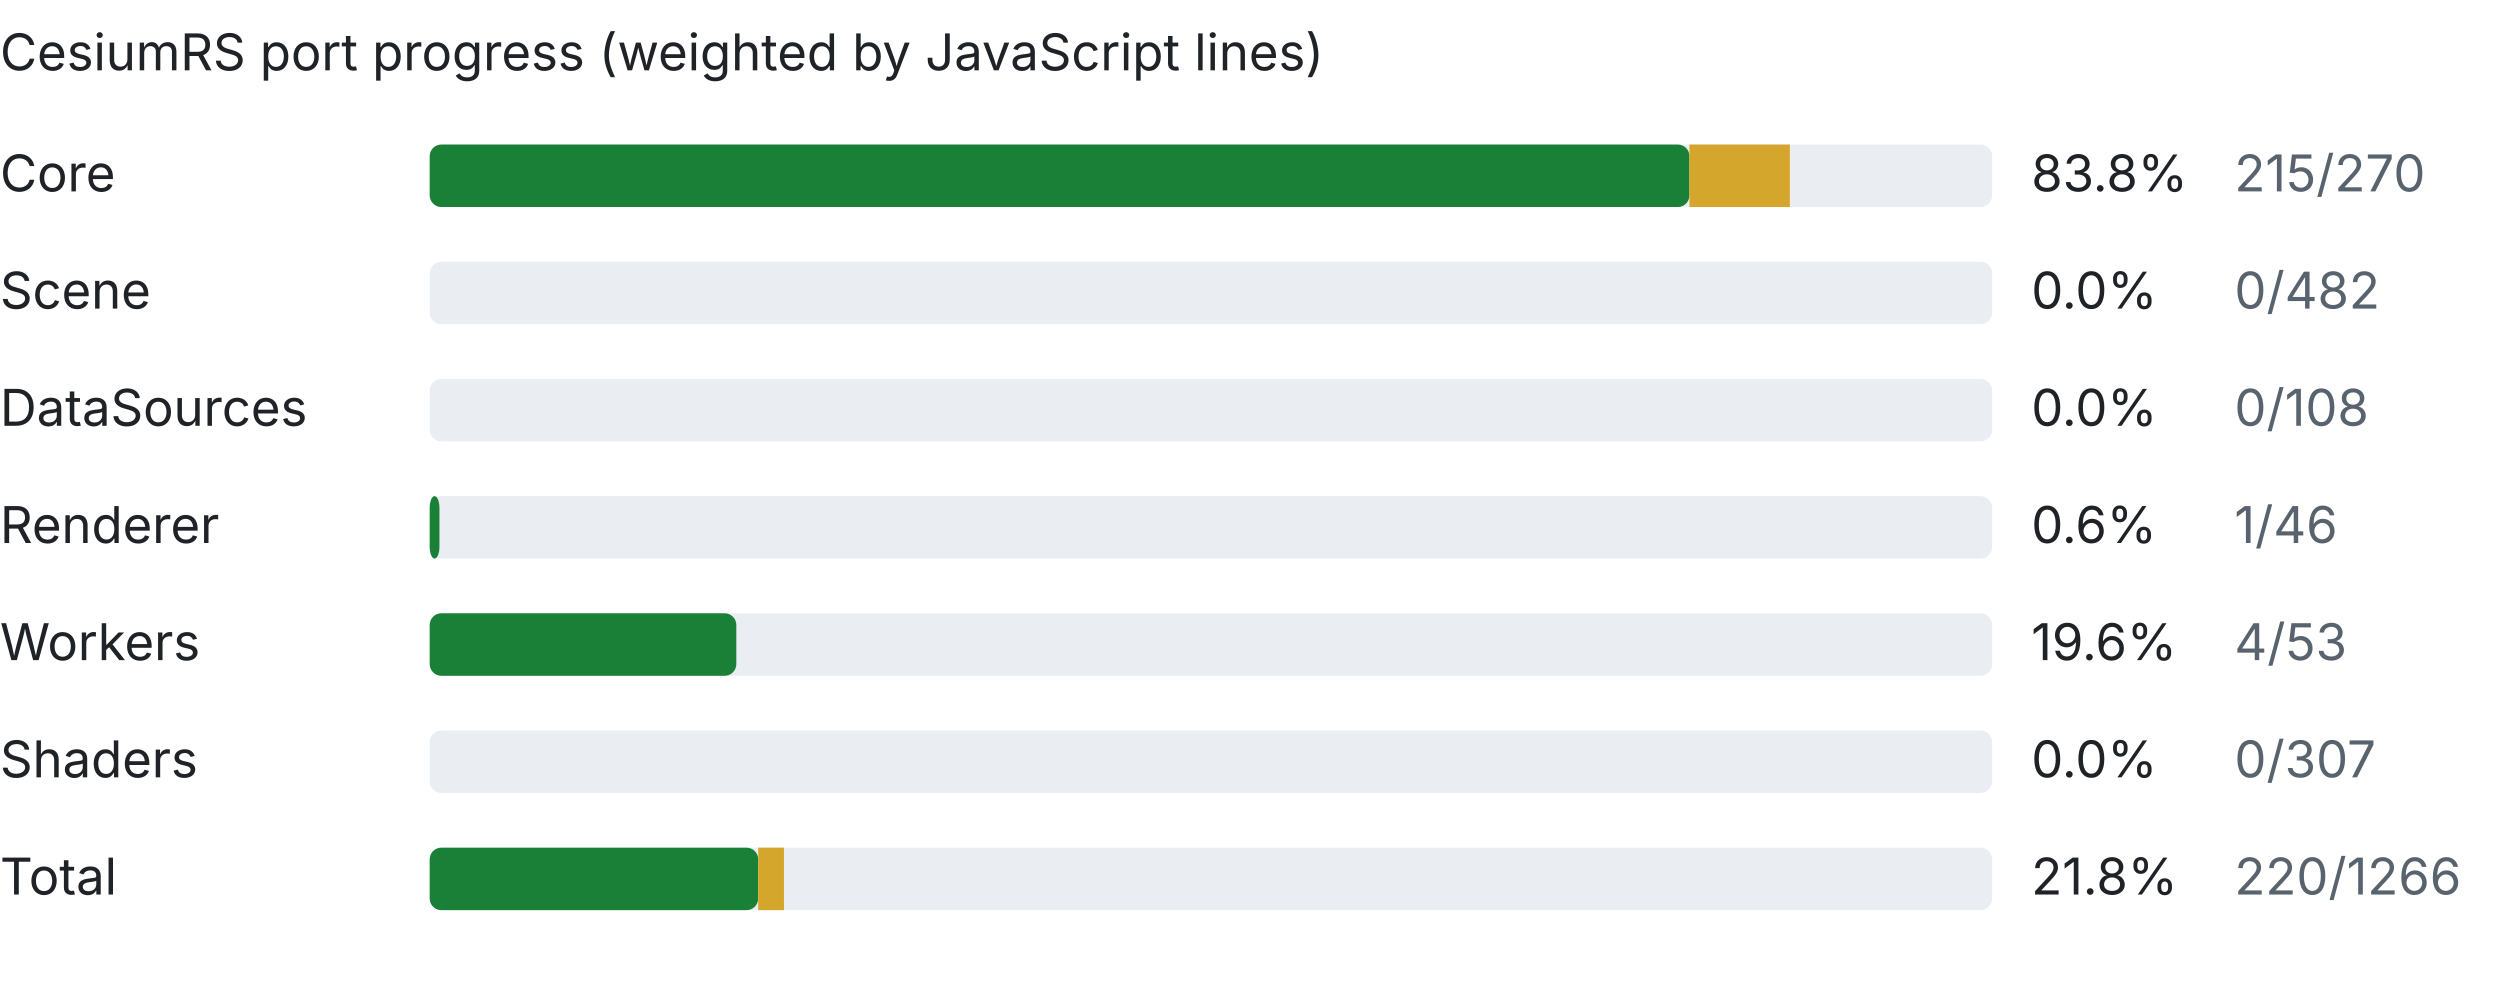
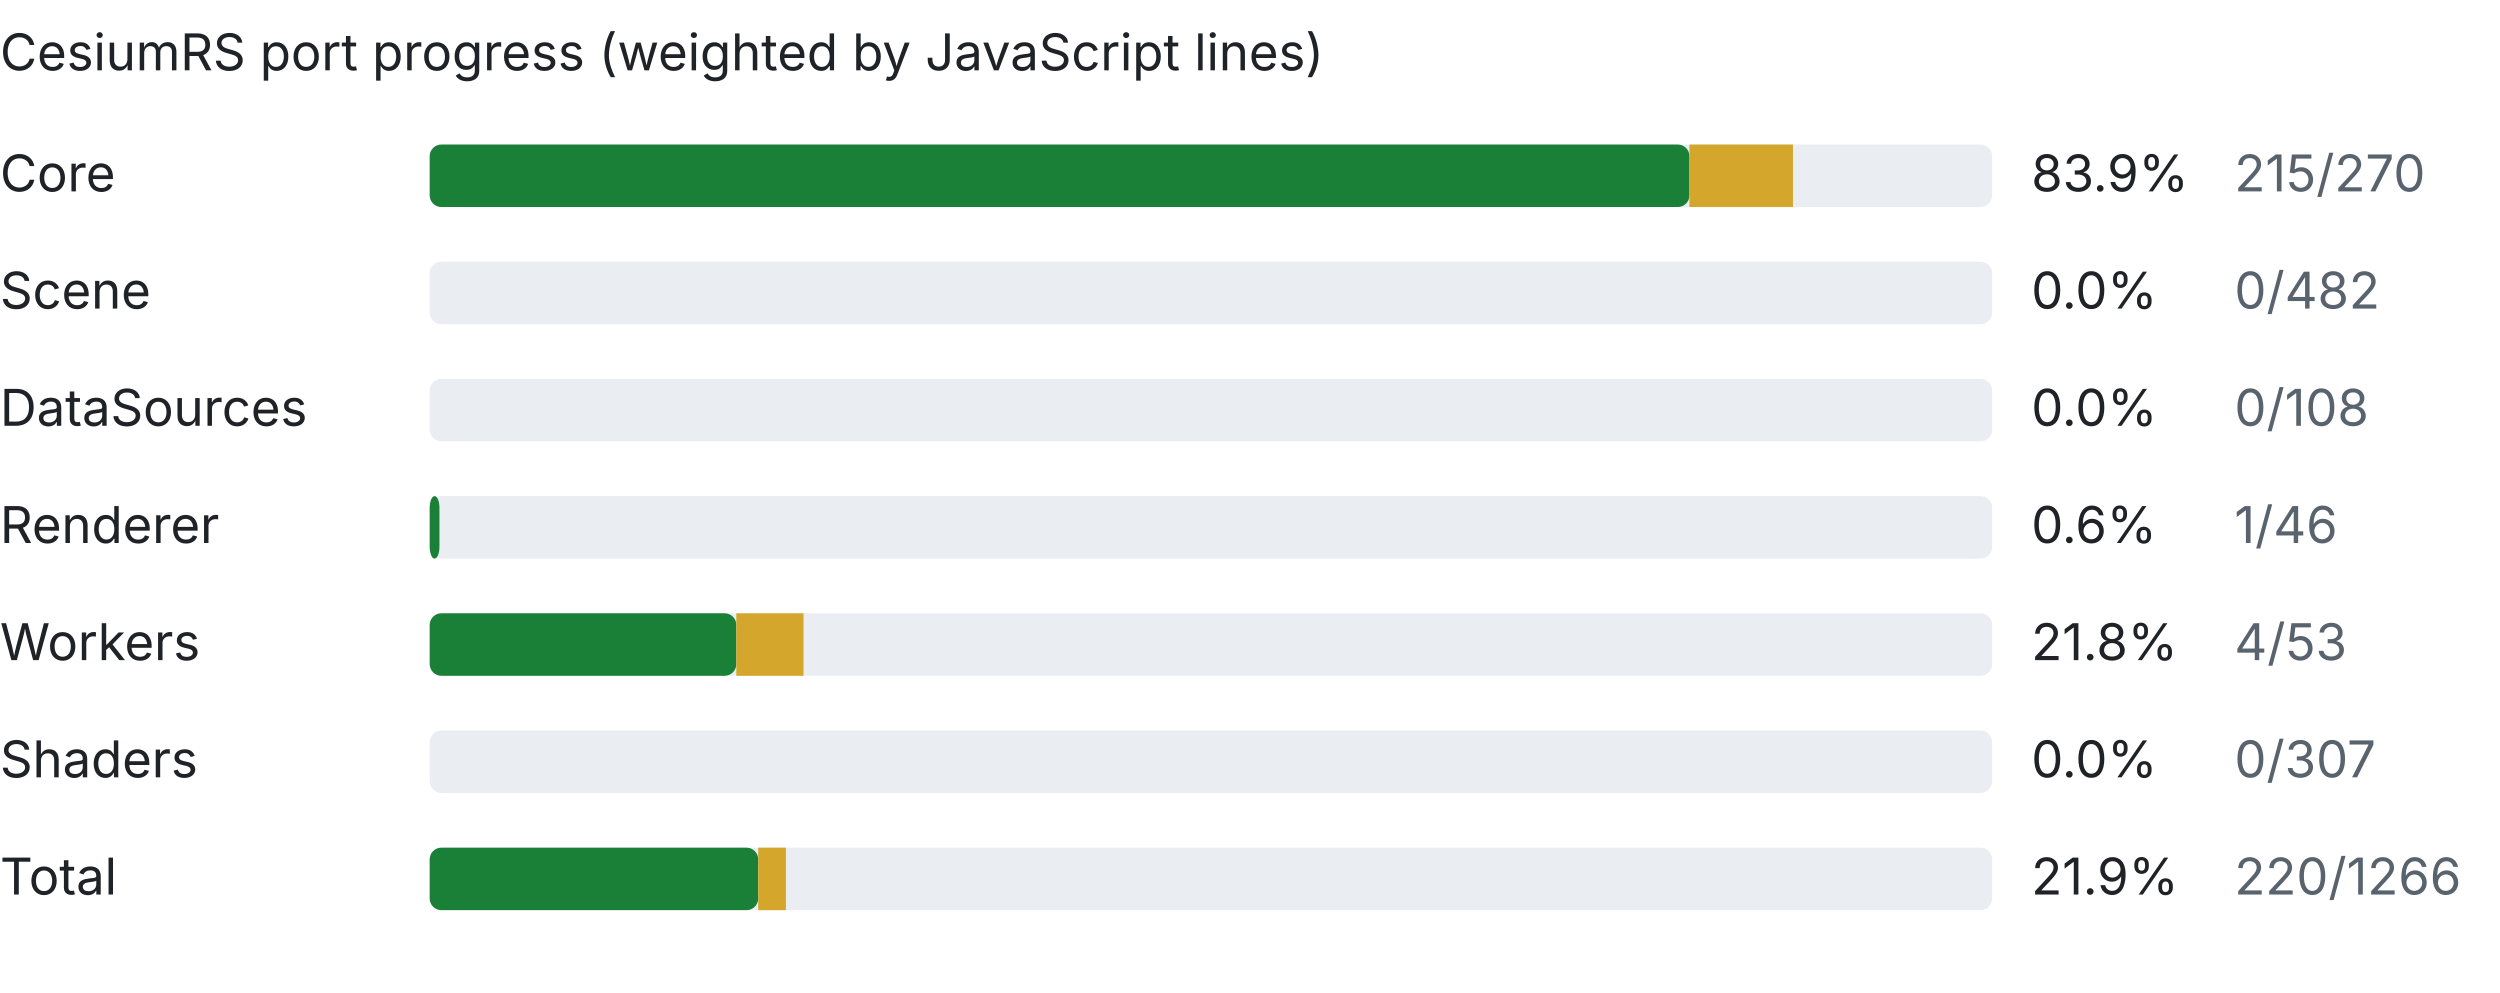
<svg xmlns="http://www.w3.org/2000/svg" width="640" height="254" viewBox="0 0 640 254">
  <style>text{font:13px system-ui,-apple-system,Segoe UI,sans-serif;fill:#1f2328}.dim{fill:#59636e}.bg{fill:#eaeef2}.done{fill:#1a7f37}.part{fill:#d4a72c}@media (prefers-color-scheme:dark){text{fill:#e6edf3}.dim{fill:#9198a1}.bg{fill:#30363d}.done{fill:#3fb950}}</style>
  <text x="0" y="18" font-weight="600">CesiumRS port progress (weighted by JavaScript lines)</text>
  <text x="0" y="49">Core</text>
  <rect class="bg" x="110" y="37" width="400" height="16" rx="3" />
  <rect class="done" x="110" y="37" width="322.5" height="16" rx="3" />
-   <rect class="part" x="432.5" y="37" width="25.7" height="16" />
-   <text x="520" y="49">83.8%</text>
+   <rect class="part" x="432.5" y="37" width="26.5" height="16" />
+   <text x="520" y="49">83.9%</text>
  <text class="dim" x="572" y="49">215/270</text>
  <text x="0" y="79">Scene</text>
  <rect class="bg" x="110" y="67" width="400" height="16" rx="3" />
  <rect class="done" x="110" y="67" width="0.0" height="16" rx="3" />
  <text x="520" y="79">0.0%</text>
  <text class="dim" x="572" y="79">0/482</text>
  <text x="0" y="109">DataSources</text>
  <rect class="bg" x="110" y="97" width="400" height="16" rx="3" />
  <rect class="done" x="110" y="97" width="0.0" height="16" rx="3" />
  <text x="520" y="109">0.0%</text>
  <text class="dim" x="572" y="109">0/108</text>
  <text x="0" y="139">Renderer</text>
  <rect class="bg" x="110" y="127" width="400" height="16" rx="3" />
  <rect class="done" x="110" y="127" width="2.5" height="16" rx="3" />
  <text x="520" y="139">0.6%</text>
  <text class="dim" x="572" y="139">1/46</text>
  <text x="0" y="169">Workers</text>
  <rect class="bg" x="110" y="157" width="400" height="16" rx="3" />
  <rect class="done" x="110" y="157" width="78.5" height="16" rx="3" />
-   <text x="520" y="169">19.6%</text>
+   <rect class="part" x="188.5" y="157" width="17.2" height="16" />
+   <text x="520" y="169">21.8%</text>
  <text class="dim" x="572" y="169">4/53</text>
  <text x="0" y="199">Shaders</text>
  <rect class="bg" x="110" y="187" width="400" height="16" rx="3" />
  <rect class="done" x="110" y="187" width="0.0" height="16" rx="3" />
  <text x="520" y="199">0.0%</text>
  <text class="dim" x="572" y="199">0/307</text>
  <text x="0" y="229" font-weight="600">Total</text>
  <rect class="bg" x="110" y="217" width="400" height="16" rx="3" />
  <rect class="done" x="110" y="217" width="84.1" height="16" rx="3" />
-   <rect class="part" x="194.1" y="217" width="6.6" height="16" />
-   <text x="520" y="229" font-weight="600">21.8%</text>
+   <rect class="part" x="194.1" y="217" width="7.1" height="16" />
+   <text x="520" y="229" font-weight="600">21.9%</text>
  <text class="dim" x="572" y="229">220/1266</text>
</svg>
